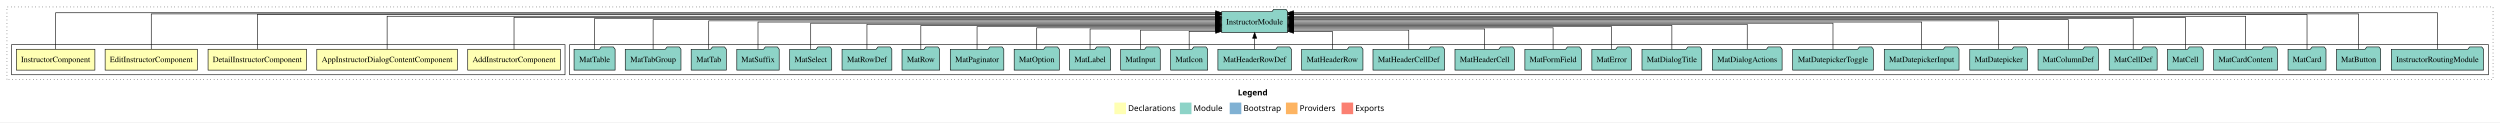
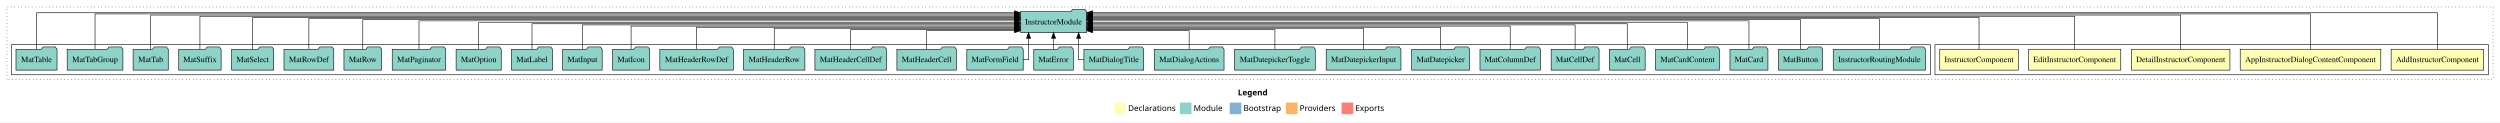
<svg xmlns="http://www.w3.org/2000/svg" width="4314pt" height="211pt" viewBox="0.00 0.00 4314.00 211.00">
  <g id="graph0" class="graph" transform="scale(1 1) rotate(0) translate(4 207)">
    <polygon fill="white" stroke="transparent" points="-4,4 -4,-207 4310,-207 4310,4 -4,4" />
    <text text-anchor="start" x="2132.01" y="-42.4" font-family="Times-12" font-weight="bold" font-size="14.00">Legend</text>
    <polygon fill="#ffffb3" stroke="transparent" points="1919,-10 1919,-30 1939,-30 1939,-10 1919,-10" />
    <text text-anchor="start" x="1942.63" y="-15.4" font-family="Times-12" font-size="14.00">  Declarations</text>
    <polygon fill="#8dd3c7" stroke="transparent" points="2032,-10 2032,-30 2052,-30 2052,-10 2032,-10" />
    <text text-anchor="start" x="2055.73" y="-15.4" font-family="Times-12" font-size="14.00">  Module</text>
    <polygon fill="#80b1d3" stroke="transparent" points="2118,-10 2118,-30 2138,-30 2138,-10 2118,-10" />
    <text text-anchor="start" x="2141.78" y="-15.4" font-family="Times-12" font-size="14.00">  Bootstrap</text>
    <polygon fill="#fdb462" stroke="transparent" points="2215,-10 2215,-30 2235,-30 2235,-10 2215,-10" />
    <text text-anchor="start" x="2238.67" y="-15.4" font-family="Times-12" font-size="14.00">  Providers</text>
    <polygon fill="#fb8072" stroke="transparent" points="2311,-10 2311,-30 2331,-30 2331,-10 2311,-10" />
    <text text-anchor="start" x="2334.73" y="-15.4" font-family="Times-12" font-size="14.00">  Exports</text>
    <g id="clust1" class="cluster">
      <polygon fill="none" stroke="black" stroke-dasharray="1,5" points="8,-70 8,-195 4298,-195 4298,-70 8,-70" />
    </g>
+     <g id="clust2" class="cluster">
+       <polygon fill="none" stroke="black" points="3335,-78 3335,-130 4290,-130 4290,-78 3335,-78" />
+     </g>
    <g id="clust8" class="cluster">
-       <polygon fill="none" stroke="black" points="979,-78 979,-130 4290,-130 4290,-78 979,-78" />
-     </g>
-     <g id="clust2" class="cluster">
-       <polygon fill="none" stroke="black" points="16,-78 16,-130 971,-130 971,-78 16,-78" />
+       <polygon fill="none" stroke="black" points="16,-78 16,-130 3327,-130 3327,-78 16,-78" />
    </g>
    <g id="node1" class="node">
-       <polygon fill="#ffffb3" stroke="black" points="962.86,-122 803.14,-122 803.14,-86 962.86,-86 962.86,-122" />
-       <text text-anchor="middle" x="883" y="-99.8" font-family="Times,serif" font-size="14.00">AddInstructorComponent</text>
+       <polygon fill="#ffffb3" stroke="black" points="4281.86,-122 4122.14,-122 4122.14,-86 4281.86,-86 4281.86,-122" />
+       <text text-anchor="middle" x="4202" y="-99.8" font-family="Times,serif" font-size="14.00">AddInstructorComponent</text>
    </g>
    <g id="node6" class="node">
-       <polygon fill="#8dd3c7" stroke="black" points="2217.97,-187 2214.97,-191 2193.97,-191 2190.97,-187 2104.03,-187 2104.03,-151 2217.97,-151 2217.97,-187" />
-       <text text-anchor="middle" x="2161" y="-164.8" font-family="Times,serif" font-size="14.00">InstructorModule</text>
+       <polygon fill="#8dd3c7" stroke="black" points="1870.97,-187 1867.97,-191 1846.97,-191 1843.97,-187 1757.03,-187 1757.03,-151 1870.97,-151 1870.97,-187" />
+       <text text-anchor="middle" x="1814" y="-164.8" font-family="Times,serif" font-size="14.00">InstructorModule</text>
    </g>
    <g id="edge1" class="edge">
-       <path fill="none" stroke="black" d="M883,-122.04C883,-143.66 883,-177 883,-177 883,-177 2094.02,-177 2094.02,-177" />
-       <polygon fill="black" stroke="black" points="2094.02,-180.5 2104.02,-177 2094.02,-173.5 2094.02,-180.5" />
+       <path fill="none" stroke="black" d="M4202,-122.38C4202,-146.28 4202,-185 4202,-185 4202,-185 1881.26,-185 1881.26,-185" />
+       <polygon fill="black" stroke="black" points="1881.26,-181.5 1871.26,-185 1881.26,-188.5 1881.26,-181.5" />
    </g>
    <g id="node2" class="node">
-       <polygon fill="#ffffb3" stroke="black" points="785.3,-122 542.7,-122 542.7,-86 785.3,-86 785.3,-122" />
-       <text text-anchor="middle" x="664" y="-99.8" font-family="Times,serif" font-size="14.00">AppInstructorDialogContentComponent</text>
+       <polygon fill="#ffffb3" stroke="black" points="4104.3,-122 3861.7,-122 3861.7,-86 4104.3,-86 4104.3,-122" />
+       <text text-anchor="middle" x="3983" y="-99.8" font-family="Times,serif" font-size="14.00">AppInstructorDialogContentComponent</text>
    </g>
    <g id="edge2" class="edge">
-       <path fill="none" stroke="black" d="M664,-122.16C664,-144.35 664,-179 664,-179 664,-179 2093.69,-179 2093.69,-179" />
-       <polygon fill="black" stroke="black" points="2093.69,-182.5 2103.69,-179 2093.69,-175.5 2093.69,-182.5" />
+       <path fill="none" stroke="black" d="M3983,-122.32C3983,-145.66 3983,-183 3983,-183 3983,-183 1881.18,-183 1881.18,-183" />
+       <polygon fill="black" stroke="black" points="1881.18,-179.5 1871.18,-183 1881.18,-186.5 1881.18,-179.5" />
    </g>
    <g id="node3" class="node">
-       <polygon fill="#ffffb3" stroke="black" points="524.96,-122 355.04,-122 355.04,-86 524.96,-86 524.96,-122" />
-       <text text-anchor="middle" x="440" y="-99.8" font-family="Times,serif" font-size="14.00">DetailInstructorComponent</text>
+       <polygon fill="#ffffb3" stroke="black" points="3843.96,-122 3674.04,-122 3674.04,-86 3843.96,-86 3843.96,-122" />
+       <text text-anchor="middle" x="3759" y="-99.8" font-family="Times,serif" font-size="14.00">DetailInstructorComponent</text>
    </g>
    <g id="edge3" class="edge">
-       <path fill="none" stroke="black" d="M440,-122.09C440,-145.13 440,-182 440,-182 440,-182 2093.74,-182 2093.74,-182" />
-       <polygon fill="black" stroke="black" points="2093.74,-185.5 2103.74,-182 2093.74,-178.5 2093.74,-185.5" />
+       <path fill="none" stroke="black" d="M3759,-122.25C3759,-145.02 3759,-181 3759,-181 3759,-181 1881.16,-181 1881.16,-181" />
+       <polygon fill="black" stroke="black" points="1881.16,-177.5 1871.16,-181 1881.16,-184.5 1881.16,-177.5" />
    </g>
    <g id="node4" class="node">
-       <polygon fill="#ffffb3" stroke="black" points="336.59,-122 177.41,-122 177.41,-86 336.59,-86 336.59,-122" />
-       <text text-anchor="middle" x="257" y="-99.8" font-family="Times,serif" font-size="14.00">EditInstructorComponent</text>
+       <polygon fill="#ffffb3" stroke="black" points="3655.59,-122 3496.41,-122 3496.41,-86 3655.59,-86 3655.59,-122" />
+       <text text-anchor="middle" x="3576" y="-99.8" font-family="Times,serif" font-size="14.00">EditInstructorComponent</text>
    </g>
    <g id="edge4" class="edge">
-       <path fill="none" stroke="black" d="M257,-122.32C257,-145.66 257,-183 257,-183 257,-183 2094.02,-183 2094.02,-183" />
-       <polygon fill="black" stroke="black" points="2094.02,-186.5 2104.02,-183 2094.02,-179.5 2094.02,-186.5" />
+       <path fill="none" stroke="black" d="M3576,-122.16C3576,-144.35 3576,-179 3576,-179 3576,-179 1881.13,-179 1881.13,-179" />
+       <polygon fill="black" stroke="black" points="1881.13,-175.5 1871.13,-179 1881.13,-182.5 1881.13,-175.5" />
    </g>
    <g id="node5" class="node">
-       <polygon fill="#ffffb3" stroke="black" points="159.75,-122 24.25,-122 24.25,-86 159.75,-86 159.75,-122" />
-       <text text-anchor="middle" x="92" y="-99.8" font-family="Times,serif" font-size="14.00">InstructorComponent</text>
+       <polygon fill="#ffffb3" stroke="black" points="3478.75,-122 3343.25,-122 3343.25,-86 3478.75,-86 3478.75,-122" />
+       <text text-anchor="middle" x="3411" y="-99.8" font-family="Times,serif" font-size="14.00">InstructorComponent</text>
    </g>
    <g id="edge5" class="edge">
-       <path fill="none" stroke="black" d="M92,-122.38C92,-146.28 92,-185 92,-185 92,-185 2093.78,-185 2093.78,-185" />
-       <polygon fill="black" stroke="black" points="2093.78,-188.5 2103.78,-185 2093.78,-181.5 2093.78,-188.5" />
+       <path fill="none" stroke="black" d="M3411,-122.04C3411,-143.66 3411,-177 3411,-177 3411,-177 1881.31,-177 1881.31,-177" />
+       <polygon fill="black" stroke="black" points="1881.31,-173.5 1871.31,-177 1881.31,-180.5 1881.31,-173.5" />
    </g>
    <g id="node7" class="node">
-       <polygon fill="#8dd3c7" stroke="black" points="4281.59,-122 4278.59,-126 4257.59,-126 4254.59,-122 4122.41,-122 4122.41,-86 4281.59,-86 4281.59,-122" />
-       <text text-anchor="middle" x="4202" y="-99.8" font-family="Times,serif" font-size="14.00">InstructorRoutingModule</text>
+       <polygon fill="#8dd3c7" stroke="black" points="3318.59,-122 3315.59,-126 3294.59,-126 3291.59,-122 3159.41,-122 3159.41,-86 3318.59,-86 3318.59,-122" />
+       <text text-anchor="middle" x="3239" y="-99.8" font-family="Times,serif" font-size="14.00">InstructorRoutingModule</text>
    </g>
    <g id="edge6" class="edge">
-       <path fill="none" stroke="black" d="M4202,-122.38C4202,-146.28 4202,-185 4202,-185 4202,-185 2227.99,-185 2227.99,-185" />
-       <polygon fill="black" stroke="black" points="2227.99,-181.5 2217.99,-185 2227.99,-188.5 2227.99,-181.5" />
+       <path fill="none" stroke="black" d="M3239,-122.28C3239,-143.32 3239,-175 3239,-175 3239,-175 1881.18,-175 1881.18,-175" />
+       <polygon fill="black" stroke="black" points="1881.18,-171.5 1871.18,-175 1881.18,-178.5 1881.18,-171.5" />
    </g>
    <g id="node8" class="node">
-       <polygon fill="#8dd3c7" stroke="black" points="4104.17,-122 4101.17,-126 4080.17,-126 4077.17,-122 4027.83,-122 4027.83,-86 4104.17,-86 4104.17,-122" />
-       <text text-anchor="middle" x="4066" y="-99.8" font-family="Times,serif" font-size="14.00">MatButton</text>
+       <polygon fill="#8dd3c7" stroke="black" points="3141.17,-122 3138.17,-126 3117.17,-126 3114.17,-122 3064.83,-122 3064.83,-86 3141.17,-86 3141.17,-122" />
+       <text text-anchor="middle" x="3103" y="-99.8" font-family="Times,serif" font-size="14.00">MatButton</text>
    </g>
    <g id="edge7" class="edge">
-       <path fill="none" stroke="black" d="M4066,-122.32C4066,-145.66 4066,-183 4066,-183 4066,-183 2228.01,-183 2228.01,-183" />
-       <polygon fill="black" stroke="black" points="2228.01,-179.5 2218.01,-183 2228.01,-186.5 2228.01,-179.5" />
+       <path fill="none" stroke="black" d="M3103,-122.13C3103,-142.57 3103,-173 3103,-173 3103,-173 1881.05,-173 1881.05,-173" />
+       <polygon fill="black" stroke="black" points="1881.05,-169.5 1871.05,-173 1881.05,-176.5 1881.05,-169.5" />
    </g>
    <g id="node9" class="node">
-       <polygon fill="#8dd3c7" stroke="black" points="4009.76,-122 4006.76,-126 3985.76,-126 3982.76,-122 3944.24,-122 3944.24,-86 4009.76,-86 4009.76,-122" />
-       <text text-anchor="middle" x="3977" y="-99.8" font-family="Times,serif" font-size="14.00">MatCard</text>
+       <polygon fill="#8dd3c7" stroke="black" points="3046.76,-122 3043.76,-126 3022.76,-126 3019.76,-122 2981.24,-122 2981.24,-86 3046.76,-86 3046.76,-122" />
+       <text text-anchor="middle" x="3014" y="-99.8" font-family="Times,serif" font-size="14.00">MatCard</text>
    </g>
    <g id="edge8" class="edge">
-       <path fill="none" stroke="black" d="M3977,-122.09C3977,-145.13 3977,-182 3977,-182 3977,-182 2228.1,-182 2228.1,-182" />
-       <polygon fill="black" stroke="black" points="2228.1,-178.5 2218.1,-182 2228.1,-185.5 2228.1,-178.5" />
+       <path fill="none" stroke="black" d="M3014,-122.31C3014,-142.15 3014,-171 3014,-171 3014,-171 1881.07,-171 1881.07,-171" />
+       <polygon fill="black" stroke="black" points="1881.07,-167.5 1871.07,-171 1881.07,-174.5 1881.07,-167.5" />
    </g>
    <g id="node10" class="node">
-       <polygon fill="#8dd3c7" stroke="black" points="3926.09,-122 3923.09,-126 3902.09,-126 3899.09,-122 3815.91,-122 3815.91,-86 3926.09,-86 3926.09,-122" />
-       <text text-anchor="middle" x="3871" y="-99.8" font-family="Times,serif" font-size="14.00">MatCardContent</text>
+       <polygon fill="#8dd3c7" stroke="black" points="2963.09,-122 2960.09,-126 2939.09,-126 2936.09,-122 2852.91,-122 2852.91,-86 2963.09,-86 2963.09,-122" />
+       <text text-anchor="middle" x="2908" y="-99.8" font-family="Times,serif" font-size="14.00">MatCardContent</text>
    </g>
    <g id="edge9" class="edge">
-       <path fill="none" stroke="black" d="M3871,-122.16C3871,-144.35 3871,-179 3871,-179 3871,-179 2228.38,-179 2228.38,-179" />
-       <polygon fill="black" stroke="black" points="2228.38,-175.5 2218.38,-179 2228.38,-182.5 2228.38,-175.5" />
+       <path fill="none" stroke="black" d="M2908,-122.17C2908,-141.09 2908,-168 2908,-168 2908,-168 1881.28,-168 1881.28,-168" />
+       <polygon fill="black" stroke="black" points="1881.28,-164.5 1871.28,-168 1881.28,-171.5 1881.28,-164.5" />
    </g>
    <g id="node11" class="node">
-       <polygon fill="#8dd3c7" stroke="black" points="3797.88,-122 3794.88,-126 3773.88,-126 3770.88,-122 3736.12,-122 3736.12,-86 3797.88,-86 3797.88,-122" />
-       <text text-anchor="middle" x="3767" y="-99.8" font-family="Times,serif" font-size="14.00">MatCell</text>
+       <polygon fill="#8dd3c7" stroke="black" points="2834.88,-122 2831.88,-126 2810.88,-126 2807.88,-122 2773.12,-122 2773.12,-86 2834.88,-86 2834.88,-122" />
+       <text text-anchor="middle" x="2804" y="-99.8" font-family="Times,serif" font-size="14.00">MatCell</text>
    </g>
    <g id="edge10" class="edge">
-       <path fill="none" stroke="black" d="M3767,-122.04C3767,-143.66 3767,-177 3767,-177 3767,-177 2228.16,-177 2228.16,-177" />
-       <polygon fill="black" stroke="black" points="2228.16,-173.5 2218.16,-177 2228.16,-180.5 2228.16,-173.5" />
+       <path fill="none" stroke="black" d="M2804,-122.27C2804,-140.56 2804,-166 2804,-166 2804,-166 1881.14,-166 1881.14,-166" />
+       <polygon fill="black" stroke="black" points="1881.14,-162.5 1871.14,-166 1881.14,-169.5 1881.14,-162.5" />
    </g>
    <g id="node12" class="node">
-       <polygon fill="#8dd3c7" stroke="black" points="3718.36,-122 3715.36,-126 3694.36,-126 3691.36,-122 3635.64,-122 3635.64,-86 3718.36,-86 3718.36,-122" />
-       <text text-anchor="middle" x="3677" y="-99.8" font-family="Times,serif" font-size="14.00">MatCellDef</text>
+       <polygon fill="#8dd3c7" stroke="black" points="2755.36,-122 2752.36,-126 2731.36,-126 2728.36,-122 2672.64,-122 2672.64,-86 2755.36,-86 2755.36,-122" />
+       <text text-anchor="middle" x="2714" y="-99.8" font-family="Times,serif" font-size="14.00">MatCellDef</text>
    </g>
    <g id="edge11" class="edge">
-       <path fill="none" stroke="black" d="M3677,-122.28C3677,-143.32 3677,-175 3677,-175 3677,-175 2228.12,-175 2228.12,-175" />
-       <polygon fill="black" stroke="black" points="2228.12,-171.5 2218.12,-175 2228.12,-178.5 2228.12,-171.5" />
+       <path fill="none" stroke="black" d="M2714,-122C2714,-139.68 2714,-164 2714,-164 2714,-164 1880.98,-164 1880.98,-164" />
+       <polygon fill="black" stroke="black" points="1880.98,-160.5 1870.98,-164 1880.98,-167.5 1880.98,-160.5" />
    </g>
    <g id="node13" class="node">
-       <polygon fill="#8dd3c7" stroke="black" points="3617.15,-122 3614.15,-126 3593.15,-126 3590.15,-122 3512.85,-122 3512.85,-86 3617.15,-86 3617.15,-122" />
-       <text text-anchor="middle" x="3565" y="-99.8" font-family="Times,serif" font-size="14.00">MatColumnDef</text>
+       <polygon fill="#8dd3c7" stroke="black" points="2654.15,-122 2651.15,-126 2630.15,-126 2627.15,-122 2549.85,-122 2549.85,-86 2654.15,-86 2654.15,-122" />
+       <text text-anchor="middle" x="2602" y="-99.8" font-family="Times,serif" font-size="14.00">MatColumnDef</text>
    </g>
    <g id="edge12" class="edge">
-       <path fill="none" stroke="black" d="M3565,-122.13C3565,-142.57 3565,-173 3565,-173 3565,-173 2228.22,-173 2228.22,-173" />
-       <polygon fill="black" stroke="black" points="2228.22,-169.5 2218.22,-173 2228.22,-176.5 2228.22,-169.5" />
+       <path fill="none" stroke="black" d="M2602,-122.03C2602,-139.06 2602,-162 2602,-162 2602,-162 1880.99,-162 1880.99,-162" />
+       <polygon fill="black" stroke="black" points="1880.99,-158.5 1870.99,-162 1880.99,-165.5 1880.99,-158.5" />
    </g>
    <g id="node14" class="node">
-       <polygon fill="#8dd3c7" stroke="black" points="3494.96,-122 3491.96,-126 3470.96,-126 3467.96,-122 3395.04,-122 3395.04,-86 3494.96,-86 3494.96,-122" />
-       <text text-anchor="middle" x="3445" y="-99.8" font-family="Times,serif" font-size="14.00">MatDatepicker</text>
+       <polygon fill="#8dd3c7" stroke="black" points="2531.96,-122 2528.96,-126 2507.96,-126 2504.96,-122 2432.04,-122 2432.04,-86 2531.96,-86 2531.96,-122" />
+       <text text-anchor="middle" x="2482" y="-99.8" font-family="Times,serif" font-size="14.00">MatDatepicker</text>
    </g>
    <g id="edge13" class="edge">
-       <path fill="none" stroke="black" d="M3445,-122.31C3445,-142.15 3445,-171 3445,-171 3445,-171 2228.25,-171 2228.25,-171" />
-       <polygon fill="black" stroke="black" points="2228.25,-167.5 2218.25,-171 2228.25,-174.5 2228.25,-167.5" />
+       <path fill="none" stroke="black" d="M2482,-122.03C2482,-138.4 2482,-160 2482,-160 2482,-160 1881.24,-160 1881.24,-160" />
+       <polygon fill="black" stroke="black" points="1881.24,-156.5 1871.24,-160 1881.24,-163.5 1881.24,-156.5" />
    </g>
    <g id="node15" class="node">
-       <polygon fill="#8dd3c7" stroke="black" points="3376.51,-122 3373.51,-126 3352.51,-126 3349.51,-122 3247.49,-122 3247.49,-86 3376.51,-86 3376.51,-122" />
-       <text text-anchor="middle" x="3312" y="-99.8" font-family="Times,serif" font-size="14.00">MatDatepickerInput</text>
+       <polygon fill="#8dd3c7" stroke="black" points="2413.51,-122 2410.51,-126 2389.51,-126 2386.51,-122 2284.49,-122 2284.49,-86 2413.51,-86 2413.51,-122" />
+       <text text-anchor="middle" x="2349" y="-99.8" font-family="Times,serif" font-size="14.00">MatDatepickerInput</text>
    </g>
    <g id="edge14" class="edge">
-       <path fill="none" stroke="black" d="M3312,-122.11C3312,-141.34 3312,-169 3312,-169 3312,-169 2228.08,-169 2228.08,-169" />
-       <polygon fill="black" stroke="black" points="2228.08,-165.5 2218.08,-169 2228.08,-172.5 2228.08,-165.5" />
+       <path fill="none" stroke="black" d="M2349,-122.28C2349,-137.95 2349,-158 2349,-158 2349,-158 1881,-158 1881,-158" />
+       <polygon fill="black" stroke="black" points="1881,-154.5 1871,-158 1881,-161.5 1881,-154.5" />
    </g>
    <g id="node16" class="node">
-       <polygon fill="#8dd3c7" stroke="black" points="3228.61,-122 3225.61,-126 3204.61,-126 3201.61,-122 3089.39,-122 3089.39,-86 3228.61,-86 3228.61,-122" />
-       <text text-anchor="middle" x="3159" y="-99.8" font-family="Times,serif" font-size="14.00">MatDatepickerToggle</text>
+       <polygon fill="#8dd3c7" stroke="black" points="2265.61,-122 2262.61,-126 2241.61,-126 2238.61,-122 2126.39,-122 2126.39,-86 2265.61,-86 2265.61,-122" />
+       <text text-anchor="middle" x="2196" y="-99.8" font-family="Times,serif" font-size="14.00">MatDatepickerToggle</text>
    </g>
    <g id="edge15" class="edge">
-       <path fill="none" stroke="black" d="M3159,-122.22C3159,-140.83 3159,-167 3159,-167 3159,-167 2228.24,-167 2228.24,-167" />
-       <polygon fill="black" stroke="black" points="2228.24,-163.5 2218.24,-167 2228.24,-170.5 2228.24,-163.5" />
+       <path fill="none" stroke="black" d="M2196,-122.19C2196,-137.18 2196,-156 2196,-156 2196,-156 1881.19,-156 1881.19,-156" />
+       <polygon fill="black" stroke="black" points="1881.19,-152.5 1871.19,-156 1881.19,-159.5 1881.19,-152.5" />
    </g>
    <g id="node17" class="node">
-       <polygon fill="#8dd3c7" stroke="black" points="3071.2,-122 3068.2,-126 3047.2,-126 3044.2,-122 2950.8,-122 2950.8,-86 3071.2,-86 3071.2,-122" />
-       <text text-anchor="middle" x="3011" y="-99.8" font-family="Times,serif" font-size="14.00">MatDialogActions</text>
+       <polygon fill="#8dd3c7" stroke="black" points="2108.2,-122 2105.2,-126 2084.2,-126 2081.2,-122 1987.8,-122 1987.8,-86 2108.2,-86 2108.2,-122" />
+       <text text-anchor="middle" x="2048" y="-99.8" font-family="Times,serif" font-size="14.00">MatDialogActions</text>
    </g>
    <g id="edge16" class="edge">
-       <path fill="none" stroke="black" d="M3011,-122.3C3011,-140.27 3011,-165 3011,-165 3011,-165 2228.09,-165 2228.09,-165" />
-       <polygon fill="black" stroke="black" points="2228.09,-161.5 2218.09,-165 2228.09,-168.5 2228.09,-161.5" />
+       <path fill="none" stroke="black" d="M2048,-122.05C2048,-136.37 2048,-154 2048,-154 2048,-154 1881.24,-154 1881.24,-154" />
+       <polygon fill="black" stroke="black" points="1881.24,-150.5 1871.24,-154 1881.24,-157.5 1881.24,-150.5" />
    </g>
    <g id="node18" class="node">
-       <polygon fill="#8dd3c7" stroke="black" points="2932.59,-122 2929.59,-126 2908.59,-126 2905.59,-122 2829.41,-122 2829.41,-86 2932.59,-86 2932.59,-122" />
-       <text text-anchor="middle" x="2881" y="-99.8" font-family="Times,serif" font-size="14.00">MatDialogTitle</text>
+       <polygon fill="#8dd3c7" stroke="black" points="1969.59,-122 1966.59,-126 1945.59,-126 1942.59,-122 1866.41,-122 1866.41,-86 1969.59,-86 1969.59,-122" />
+       <text text-anchor="middle" x="1918" y="-99.8" font-family="Times,serif" font-size="14.00">MatDialogTitle</text>
    </g>
    <g id="edge17" class="edge">
-       <path fill="none" stroke="black" d="M2881,-122.02C2881,-139.37 2881,-163 2881,-163 2881,-163 2228.1,-163 2228.1,-163" />
-       <polygon fill="black" stroke="black" points="2228.1,-159.5 2218.1,-163 2228.1,-166.5 2228.1,-159.5" />
+       <path fill="none" stroke="black" d="M1866.21,-104C1860.81,-104 1857.25,-104 1857.25,-104 1857.25,-104 1857.25,-140.89 1857.25,-140.89" />
+       <polygon fill="black" stroke="black" points="1853.75,-140.89 1857.25,-150.89 1860.75,-140.89 1853.75,-140.89" />
    </g>
    <g id="node19" class="node">
-       <polygon fill="#8dd3c7" stroke="black" points="2811.08,-122 2808.08,-126 2787.08,-126 2784.08,-122 2742.92,-122 2742.92,-86 2811.08,-86 2811.08,-122" />
-       <text text-anchor="middle" x="2777" y="-99.8" font-family="Times,serif" font-size="14.00">MatError</text>
+       <polygon fill="#8dd3c7" stroke="black" points="1848.08,-122 1845.08,-126 1824.08,-126 1821.08,-122 1779.92,-122 1779.92,-86 1848.08,-86 1848.08,-122" />
+       <text text-anchor="middle" x="1814" y="-99.8" font-family="Times,serif" font-size="14.00">MatError</text>
    </g>
    <g id="edge18" class="edge">
-       <path fill="none" stroke="black" d="M2777,-122.04C2777,-138.73 2777,-161 2777,-161 2777,-161 2228.12,-161 2228.12,-161" />
-       <polygon fill="black" stroke="black" points="2228.12,-157.5 2218.12,-161 2228.12,-164.5 2228.12,-157.5" />
+       <path fill="none" stroke="black" d="M1814,-122.11C1814,-122.11 1814,-140.99 1814,-140.99" />
+       <polygon fill="black" stroke="black" points="1810.5,-140.99 1814,-150.99 1817.5,-140.99 1810.5,-140.99" />
    </g>
    <g id="node20" class="node">
-       <polygon fill="#8dd3c7" stroke="black" points="2724.66,-122 2721.66,-126 2700.66,-126 2697.66,-122 2627.34,-122 2627.34,-86 2724.66,-86 2724.66,-122" />
-       <text text-anchor="middle" x="2676" y="-99.8" font-family="Times,serif" font-size="14.00">MatFormField</text>
+       <polygon fill="#8dd3c7" stroke="black" points="1761.66,-122 1758.66,-126 1737.66,-126 1734.66,-122 1664.34,-122 1664.34,-86 1761.66,-86 1761.66,-122" />
+       <text text-anchor="middle" x="1713" y="-99.8" font-family="Times,serif" font-size="14.00">MatFormField</text>
    </g>
    <g id="edge19" class="edge">
-       <path fill="none" stroke="black" d="M2676,-122.01C2676,-138.05 2676,-159 2676,-159 2676,-159 2228.08,-159 2228.08,-159" />
-       <polygon fill="black" stroke="black" points="2228.08,-155.5 2218.08,-159 2228.08,-162.5 2228.08,-155.5" />
+       <path fill="none" stroke="black" d="M1761.85,-104C1767.28,-104 1770.89,-104 1770.89,-104 1770.89,-104 1770.89,-140.89 1770.89,-140.89" />
+       <polygon fill="black" stroke="black" points="1767.39,-140.89 1770.89,-150.89 1774.39,-140.89 1767.39,-140.89" />
    </g>
    <g id="node21" class="node">
-       <polygon fill="#8dd3c7" stroke="black" points="2609.29,-122 2606.29,-126 2585.29,-126 2582.29,-122 2506.71,-122 2506.71,-86 2609.29,-86 2609.29,-122" />
-       <text text-anchor="middle" x="2558" y="-99.8" font-family="Times,serif" font-size="14.00">MatHeaderCell</text>
+       <polygon fill="#8dd3c7" stroke="black" points="1646.29,-122 1643.29,-126 1622.29,-126 1619.29,-122 1543.71,-122 1543.71,-86 1646.29,-86 1646.29,-122" />
+       <text text-anchor="middle" x="1595" y="-99.8" font-family="Times,serif" font-size="14.00">MatHeaderCell</text>
    </g>
    <g id="edge20" class="edge">
-       <path fill="none" stroke="black" d="M2558,-122.24C2558,-137.57 2558,-157 2558,-157 2558,-157 2228.3,-157 2228.3,-157" />
-       <polygon fill="black" stroke="black" points="2228.3,-153.5 2218.3,-157 2228.3,-160.5 2228.3,-153.5" />
+       <path fill="none" stroke="black" d="M1595,-122.05C1595,-136.37 1595,-154 1595,-154 1595,-154 1746.75,-154 1746.75,-154" />
+       <polygon fill="black" stroke="black" points="1746.75,-157.5 1756.75,-154 1746.75,-150.5 1746.75,-157.5" />
    </g>
    <g id="node22" class="node">
-       <polygon fill="#8dd3c7" stroke="black" points="2488.78,-122 2485.78,-126 2464.78,-126 2461.78,-122 2365.22,-122 2365.22,-86 2488.78,-86 2488.78,-122" />
-       <text text-anchor="middle" x="2427" y="-99.8" font-family="Times,serif" font-size="14.00">MatHeaderCellDef</text>
+       <polygon fill="#8dd3c7" stroke="black" points="1525.78,-122 1522.78,-126 1501.78,-126 1498.78,-122 1402.22,-122 1402.22,-86 1525.78,-86 1525.78,-122" />
+       <text text-anchor="middle" x="1464" y="-99.8" font-family="Times,serif" font-size="14.00">MatHeaderCellDef</text>
    </g>
    <g id="edge21" class="edge">
-       <path fill="none" stroke="black" d="M2427,-122.12C2427,-136.78 2427,-155 2427,-155 2427,-155 2228.06,-155 2228.06,-155" />
-       <polygon fill="black" stroke="black" points="2228.06,-151.5 2218.06,-155 2228.06,-158.5 2228.06,-151.5" />
+       <path fill="none" stroke="black" d="M1464,-122.19C1464,-137.18 1464,-156 1464,-156 1464,-156 1746.99,-156 1746.99,-156" />
+       <polygon fill="black" stroke="black" points="1746.99,-159.5 1756.99,-156 1746.99,-152.5 1746.99,-159.5" />
    </g>
    <g id="node23" class="node">
-       <polygon fill="#8dd3c7" stroke="black" points="2347.9,-122 2344.9,-126 2323.9,-126 2320.9,-122 2242.1,-122 2242.1,-86 2347.9,-86 2347.9,-122" />
-       <text text-anchor="middle" x="2295" y="-99.8" font-family="Times,serif" font-size="14.00">MatHeaderRow</text>
+       <polygon fill="#8dd3c7" stroke="black" points="1384.9,-122 1381.9,-126 1360.9,-126 1357.9,-122 1279.1,-122 1279.1,-86 1384.9,-86 1384.9,-122" />
+       <text text-anchor="middle" x="1332" y="-99.8" font-family="Times,serif" font-size="14.00">MatHeaderRow</text>
    </g>
    <g id="edge22" class="edge">
-       <path fill="none" stroke="black" d="M2295,-122.25C2295,-136.18 2295,-153 2295,-153 2295,-153 2228.22,-153 2228.22,-153" />
-       <polygon fill="black" stroke="black" points="2228.22,-149.5 2218.22,-153 2228.22,-156.5 2228.22,-149.5" />
+       <path fill="none" stroke="black" d="M1332,-122.28C1332,-137.95 1332,-158 1332,-158 1332,-158 1746.82,-158 1746.82,-158" />
+       <polygon fill="black" stroke="black" points="1746.82,-161.5 1756.82,-158 1746.82,-154.5 1746.82,-161.5" />
    </g>
    <g id="node24" class="node">
-       <polygon fill="#8dd3c7" stroke="black" points="2224.39,-122 2221.39,-126 2200.39,-126 2197.39,-122 2097.61,-122 2097.61,-86 2224.39,-86 2224.39,-122" />
-       <text text-anchor="middle" x="2161" y="-99.8" font-family="Times,serif" font-size="14.00">MatHeaderRowDef</text>
+       <polygon fill="#8dd3c7" stroke="black" points="1261.39,-122 1258.39,-126 1237.39,-126 1234.39,-122 1134.61,-122 1134.61,-86 1261.39,-86 1261.39,-122" />
+       <text text-anchor="middle" x="1198" y="-99.8" font-family="Times,serif" font-size="14.00">MatHeaderRowDef</text>
    </g>
    <g id="edge23" class="edge">
-       <path fill="none" stroke="black" d="M2161,-122.11C2161,-122.11 2161,-140.99 2161,-140.99" />
-       <polygon fill="black" stroke="black" points="2157.5,-140.99 2161,-150.99 2164.5,-140.99 2157.5,-140.99" />
+       <path fill="none" stroke="black" d="M1198,-122.03C1198,-138.4 1198,-160 1198,-160 1198,-160 1746.88,-160 1746.88,-160" />
+       <polygon fill="black" stroke="black" points="1746.88,-163.5 1756.88,-160 1746.88,-156.5 1746.88,-163.5" />
    </g>
    <g id="node25" class="node">
-       <polygon fill="#8dd3c7" stroke="black" points="2079.93,-122 2076.93,-126 2055.93,-126 2052.93,-122 2016.07,-122 2016.07,-86 2079.93,-86 2079.93,-122" />
-       <text text-anchor="middle" x="2048" y="-99.8" font-family="Times,serif" font-size="14.00">MatIcon</text>
+       <polygon fill="#8dd3c7" stroke="black" points="1116.93,-122 1113.93,-126 1092.93,-126 1089.93,-122 1053.07,-122 1053.07,-86 1116.93,-86 1116.93,-122" />
+       <text text-anchor="middle" x="1085" y="-99.8" font-family="Times,serif" font-size="14.00">MatIcon</text>
    </g>
    <g id="edge24" class="edge">
-       <path fill="none" stroke="black" d="M2048,-122.25C2048,-136.18 2048,-153 2048,-153 2048,-153 2093.84,-153 2093.84,-153" />
-       <polygon fill="black" stroke="black" points="2093.84,-156.5 2103.84,-153 2093.84,-149.5 2093.84,-156.5" />
+       <path fill="none" stroke="black" d="M1085,-122.03C1085,-139.06 1085,-162 1085,-162 1085,-162 1746.8,-162 1746.8,-162" />
+       <polygon fill="black" stroke="black" points="1746.8,-165.5 1756.8,-162 1746.8,-158.5 1746.8,-165.5" />
    </g>
    <g id="node26" class="node">
-       <polygon fill="#8dd3c7" stroke="black" points="1998.1,-122 1995.1,-126 1974.1,-126 1971.1,-122 1929.9,-122 1929.9,-86 1998.1,-86 1998.1,-122" />
-       <text text-anchor="middle" x="1964" y="-99.8" font-family="Times,serif" font-size="14.00">MatInput</text>
+       <polygon fill="#8dd3c7" stroke="black" points="1035.1,-122 1032.1,-126 1011.1,-126 1008.1,-122 966.9,-122 966.9,-86 1035.1,-86 1035.1,-122" />
+       <text text-anchor="middle" x="1001" y="-99.8" font-family="Times,serif" font-size="14.00">MatInput</text>
    </g>
    <g id="edge25" class="edge">
-       <path fill="none" stroke="black" d="M1964,-122.12C1964,-136.78 1964,-155 1964,-155 1964,-155 2094.02,-155 2094.02,-155" />
-       <polygon fill="black" stroke="black" points="2094.02,-158.5 2104.02,-155 2094.02,-151.5 2094.02,-158.5" />
+       <path fill="none" stroke="black" d="M1001,-122C1001,-139.68 1001,-164 1001,-164 1001,-164 1746.83,-164 1746.83,-164" />
+       <polygon fill="black" stroke="black" points="1746.83,-167.5 1756.83,-164 1746.83,-160.5 1746.83,-167.5" />
    </g>
    <g id="node27" class="node">
-       <polygon fill="#8dd3c7" stroke="black" points="1912.42,-122 1909.42,-126 1888.42,-126 1885.42,-122 1841.58,-122 1841.58,-86 1912.42,-86 1912.42,-122" />
-       <text text-anchor="middle" x="1877" y="-99.8" font-family="Times,serif" font-size="14.00">MatLabel</text>
+       <polygon fill="#8dd3c7" stroke="black" points="949.42,-122 946.42,-126 925.42,-126 922.42,-122 878.58,-122 878.58,-86 949.42,-86 949.42,-122" />
+       <text text-anchor="middle" x="914" y="-99.8" font-family="Times,serif" font-size="14.00">MatLabel</text>
    </g>
    <g id="edge26" class="edge">
-       <path fill="none" stroke="black" d="M1877,-122.24C1877,-137.57 1877,-157 1877,-157 1877,-157 2093.87,-157 2093.87,-157" />
-       <polygon fill="black" stroke="black" points="2093.87,-160.5 2103.87,-157 2093.87,-153.5 2093.87,-160.5" />
+       <path fill="none" stroke="black" d="M914,-122.27C914,-140.56 914,-166 914,-166 914,-166 1747.02,-166 1747.02,-166" />
+       <polygon fill="black" stroke="black" points="1747.02,-169.5 1757.02,-166 1747.02,-162.5 1747.02,-169.5" />
    </g>
    <g id="node28" class="node">
-       <polygon fill="#8dd3c7" stroke="black" points="1823.94,-122 1820.94,-126 1799.94,-126 1796.94,-122 1746.06,-122 1746.06,-86 1823.94,-86 1823.94,-122" />
-       <text text-anchor="middle" x="1785" y="-99.8" font-family="Times,serif" font-size="14.00">MatOption</text>
+       <polygon fill="#8dd3c7" stroke="black" points="860.94,-122 857.94,-126 836.94,-126 833.94,-122 783.06,-122 783.06,-86 860.94,-86 860.94,-122" />
+       <text text-anchor="middle" x="822" y="-99.8" font-family="Times,serif" font-size="14.00">MatOption</text>
    </g>
    <g id="edge27" class="edge">
-       <path fill="none" stroke="black" d="M1785,-122.01C1785,-138.05 1785,-159 1785,-159 1785,-159 2093.89,-159 2093.89,-159" />
-       <polygon fill="black" stroke="black" points="2093.89,-162.5 2103.89,-159 2093.89,-155.5 2093.89,-162.5" />
+       <path fill="none" stroke="black" d="M822,-122.17C822,-141.09 822,-168 822,-168 822,-168 1746.74,-168 1746.74,-168" />
+       <polygon fill="black" stroke="black" points="1746.74,-171.5 1756.74,-168 1746.74,-164.5 1746.74,-171.5" />
    </g>
    <g id="node29" class="node">
-       <polygon fill="#8dd3c7" stroke="black" points="1728.2,-122 1725.2,-126 1704.2,-126 1701.2,-122 1635.8,-122 1635.8,-86 1728.2,-86 1728.2,-122" />
-       <text text-anchor="middle" x="1682" y="-99.8" font-family="Times,serif" font-size="14.00">MatPaginator</text>
+       <polygon fill="#8dd3c7" stroke="black" points="765.2,-122 762.2,-126 741.2,-126 738.2,-122 672.8,-122 672.8,-86 765.2,-86 765.2,-122" />
+       <text text-anchor="middle" x="719" y="-99.8" font-family="Times,serif" font-size="14.00">MatPaginator</text>
    </g>
    <g id="edge28" class="edge">
-       <path fill="none" stroke="black" d="M1682,-122.04C1682,-138.73 1682,-161 1682,-161 1682,-161 2093.7,-161 2093.7,-161" />
-       <polygon fill="black" stroke="black" points="2093.7,-164.5 2103.7,-161 2093.7,-157.5 2093.7,-164.5" />
+       <path fill="none" stroke="black" d="M719,-122.31C719,-142.15 719,-171 719,-171 719,-171 1746.67,-171 1746.67,-171" />
+       <polygon fill="black" stroke="black" points="1746.67,-174.5 1756.67,-171 1746.67,-167.5 1746.67,-174.5" />
    </g>
    <g id="node30" class="node">
-       <polygon fill="#8dd3c7" stroke="black" points="1617.49,-122 1614.49,-126 1593.49,-126 1590.49,-122 1552.51,-122 1552.51,-86 1617.49,-86 1617.49,-122" />
-       <text text-anchor="middle" x="1585" y="-99.8" font-family="Times,serif" font-size="14.00">MatRow</text>
+       <polygon fill="#8dd3c7" stroke="black" points="654.49,-122 651.49,-126 630.49,-126 627.49,-122 589.51,-122 589.51,-86 654.49,-86 654.49,-122" />
+       <text text-anchor="middle" x="622" y="-99.8" font-family="Times,serif" font-size="14.00">MatRow</text>
    </g>
    <g id="edge29" class="edge">
-       <path fill="none" stroke="black" d="M1585,-122.02C1585,-139.37 1585,-163 1585,-163 1585,-163 2093.93,-163 2093.93,-163" />
-       <polygon fill="black" stroke="black" points="2093.93,-166.5 2103.93,-163 2093.93,-159.5 2093.93,-166.5" />
+       <path fill="none" stroke="black" d="M622,-122.13C622,-142.57 622,-173 622,-173 622,-173 1746.91,-173 1746.91,-173" />
+       <polygon fill="black" stroke="black" points="1746.91,-176.5 1756.91,-173 1746.91,-169.5 1746.91,-176.5" />
    </g>
    <g id="node31" class="node">
-       <polygon fill="#8dd3c7" stroke="black" points="1534.97,-122 1531.97,-126 1510.97,-126 1507.97,-122 1449.03,-122 1449.03,-86 1534.97,-86 1534.97,-122" />
-       <text text-anchor="middle" x="1492" y="-99.8" font-family="Times,serif" font-size="14.00">MatRowDef</text>
+       <polygon fill="#8dd3c7" stroke="black" points="571.97,-122 568.97,-126 547.97,-126 544.97,-122 486.03,-122 486.03,-86 571.97,-86 571.97,-122" />
+       <text text-anchor="middle" x="529" y="-99.8" font-family="Times,serif" font-size="14.00">MatRowDef</text>
    </g>
    <g id="edge30" class="edge">
-       <path fill="none" stroke="black" d="M1492,-122.3C1492,-140.27 1492,-165 1492,-165 1492,-165 2093.96,-165 2093.96,-165" />
-       <polygon fill="black" stroke="black" points="2093.96,-168.5 2103.96,-165 2093.96,-161.5 2093.96,-168.5" />
+       <path fill="none" stroke="black" d="M529,-122.28C529,-143.32 529,-175 529,-175 529,-175 1746.71,-175 1746.71,-175" />
+       <polygon fill="black" stroke="black" points="1746.71,-178.5 1756.71,-175 1746.71,-171.5 1746.71,-178.5" />
    </g>
    <g id="node32" class="node">
-       <polygon fill="#8dd3c7" stroke="black" points="1431.26,-122 1428.26,-126 1407.26,-126 1404.26,-122 1358.74,-122 1358.74,-86 1431.26,-86 1431.26,-122" />
-       <text text-anchor="middle" x="1395" y="-99.8" font-family="Times,serif" font-size="14.00">MatSelect</text>
+       <polygon fill="#8dd3c7" stroke="black" points="468.26,-122 465.26,-126 444.26,-126 441.26,-122 395.74,-122 395.74,-86 468.26,-86 468.26,-122" />
+       <text text-anchor="middle" x="432" y="-99.8" font-family="Times,serif" font-size="14.00">MatSelect</text>
    </g>
    <g id="edge31" class="edge">
-       <path fill="none" stroke="black" d="M1395,-122.22C1395,-140.83 1395,-167 1395,-167 1395,-167 2093.74,-167 2093.74,-167" />
-       <polygon fill="black" stroke="black" points="2093.74,-170.5 2103.74,-167 2093.74,-163.5 2093.74,-170.5" />
+       <path fill="none" stroke="black" d="M432,-122.04C432,-143.66 432,-177 432,-177 432,-177 1746.81,-177 1746.81,-177" />
+       <polygon fill="black" stroke="black" points="1746.81,-180.5 1756.81,-177 1746.81,-173.5 1746.81,-180.5" />
    </g>
    <g id="node33" class="node">
-       <polygon fill="#8dd3c7" stroke="black" points="1340.55,-122 1337.55,-126 1316.55,-126 1313.55,-122 1267.45,-122 1267.45,-86 1340.55,-86 1340.55,-122" />
-       <text text-anchor="middle" x="1304" y="-99.8" font-family="Times,serif" font-size="14.00">MatSuffix</text>
+       <polygon fill="#8dd3c7" stroke="black" points="377.55,-122 374.55,-126 353.55,-126 350.55,-122 304.45,-122 304.45,-86 377.55,-86 377.55,-122" />
+       <text text-anchor="middle" x="341" y="-99.8" font-family="Times,serif" font-size="14.00">MatSuffix</text>
    </g>
    <g id="edge32" class="edge">
-       <path fill="none" stroke="black" d="M1304,-122.11C1304,-141.34 1304,-169 1304,-169 1304,-169 2093.77,-169 2093.77,-169" />
-       <polygon fill="black" stroke="black" points="2093.77,-172.5 2103.77,-169 2093.77,-165.5 2093.77,-172.5" />
+       <path fill="none" stroke="black" d="M341,-122.16C341,-144.35 341,-179 341,-179 341,-179 1746.71,-179 1746.71,-179" />
+       <polygon fill="black" stroke="black" points="1746.71,-182.5 1756.71,-179 1746.71,-175.5 1746.71,-182.5" />
    </g>
    <g id="node34" class="node">
-       <polygon fill="#8dd3c7" stroke="black" points="1249.32,-122 1246.32,-126 1225.32,-126 1222.32,-122 1188.68,-122 1188.68,-86 1249.32,-86 1249.32,-122" />
-       <text text-anchor="middle" x="1219" y="-99.8" font-family="Times,serif" font-size="14.00">MatTab</text>
+       <polygon fill="#8dd3c7" stroke="black" points="286.32,-122 283.32,-126 262.32,-126 259.32,-122 225.68,-122 225.68,-86 286.32,-86 286.32,-122" />
+       <text text-anchor="middle" x="256" y="-99.8" font-family="Times,serif" font-size="14.00">MatTab</text>
    </g>
    <g id="edge33" class="edge">
-       <path fill="none" stroke="black" d="M1219,-122.31C1219,-142.15 1219,-171 1219,-171 1219,-171 2093.84,-171 2093.84,-171" />
-       <polygon fill="black" stroke="black" points="2093.84,-174.5 2103.84,-171 2093.84,-167.5 2093.84,-174.5" />
+       <path fill="none" stroke="black" d="M256,-122.25C256,-145.02 256,-181 256,-181 256,-181 1746.7,-181 1746.7,-181" />
+       <polygon fill="black" stroke="black" points="1746.7,-184.5 1756.7,-181 1746.7,-177.5 1746.7,-184.5" />
    </g>
    <g id="node35" class="node">
-       <polygon fill="#8dd3c7" stroke="black" points="1171.08,-122 1168.08,-126 1147.08,-126 1144.08,-122 1074.92,-122 1074.92,-86 1171.08,-86 1171.08,-122" />
-       <text text-anchor="middle" x="1123" y="-99.8" font-family="Times,serif" font-size="14.00">MatTabGroup</text>
+       <polygon fill="#8dd3c7" stroke="black" points="208.08,-122 205.08,-126 184.08,-126 181.08,-122 111.92,-122 111.92,-86 208.08,-86 208.08,-122" />
+       <text text-anchor="middle" x="160" y="-99.8" font-family="Times,serif" font-size="14.00">MatTabGroup</text>
    </g>
    <g id="edge34" class="edge">
-       <path fill="none" stroke="black" d="M1123,-122.13C1123,-142.57 1123,-173 1123,-173 1123,-173 2093.71,-173 2093.71,-173" />
-       <polygon fill="black" stroke="black" points="2093.71,-176.5 2103.71,-173 2093.71,-169.5 2093.71,-176.5" />
+       <path fill="none" stroke="black" d="M160,-122.32C160,-145.66 160,-183 160,-183 160,-183 1746.59,-183 1746.59,-183" />
+       <polygon fill="black" stroke="black" points="1746.59,-186.5 1756.59,-183 1746.59,-179.5 1746.59,-186.5" />
    </g>
    <g id="node36" class="node">
-       <polygon fill="#8dd3c7" stroke="black" points="1057.42,-122 1054.42,-126 1033.42,-126 1030.42,-122 986.58,-122 986.58,-86 1057.42,-86 1057.42,-122" />
-       <text text-anchor="middle" x="1022" y="-99.8" font-family="Times,serif" font-size="14.00">MatTable</text>
+       <polygon fill="#8dd3c7" stroke="black" points="94.42,-122 91.42,-126 70.42,-126 67.42,-122 23.58,-122 23.58,-86 94.42,-86 94.42,-122" />
+       <text text-anchor="middle" x="59" y="-99.8" font-family="Times,serif" font-size="14.00">MatTable</text>
    </g>
    <g id="edge35" class="edge">
-       <path fill="none" stroke="black" d="M1022,-122.28C1022,-143.32 1022,-175 1022,-175 1022,-175 2093.74,-175 2093.74,-175" />
-       <polygon fill="black" stroke="black" points="2093.74,-178.5 2103.74,-175 2093.74,-171.5 2093.74,-178.5" />
+       <path fill="none" stroke="black" d="M59,-122.38C59,-146.28 59,-185 59,-185 59,-185 1746.61,-185 1746.61,-185" />
+       <polygon fill="black" stroke="black" points="1746.61,-188.5 1756.61,-185 1746.61,-181.5 1746.61,-188.5" />
    </g>
  </g>
</svg>
